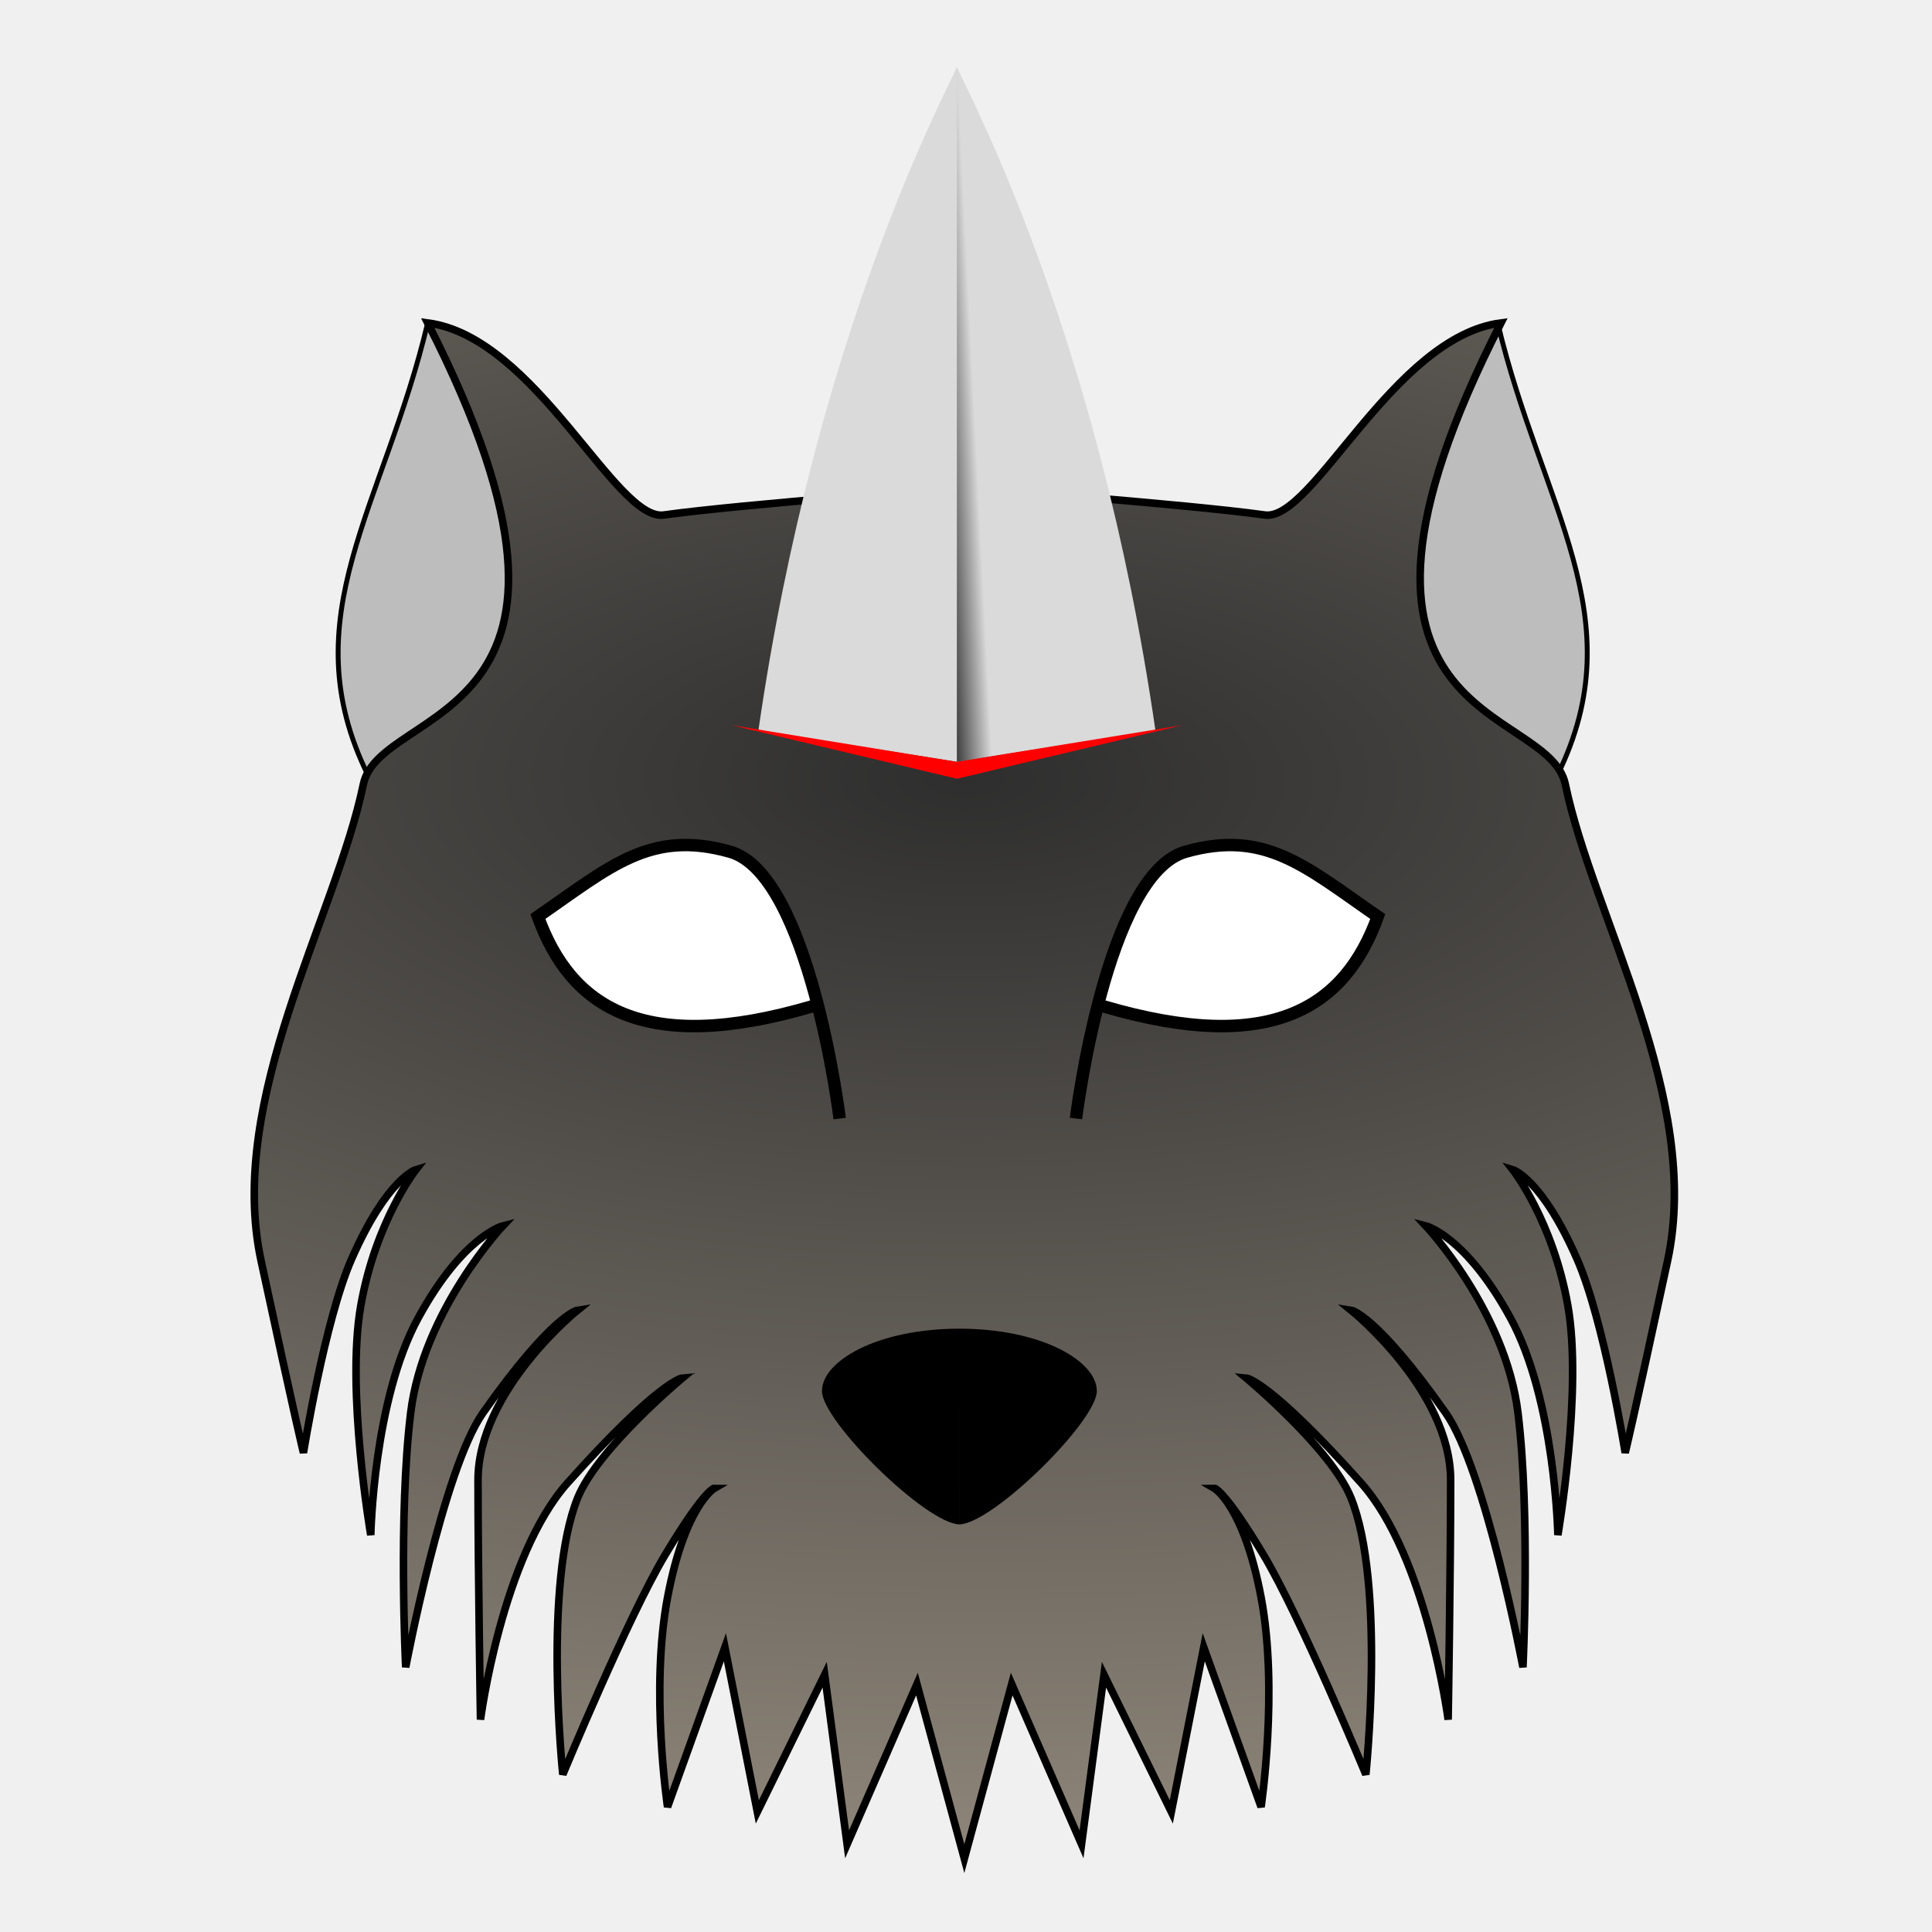
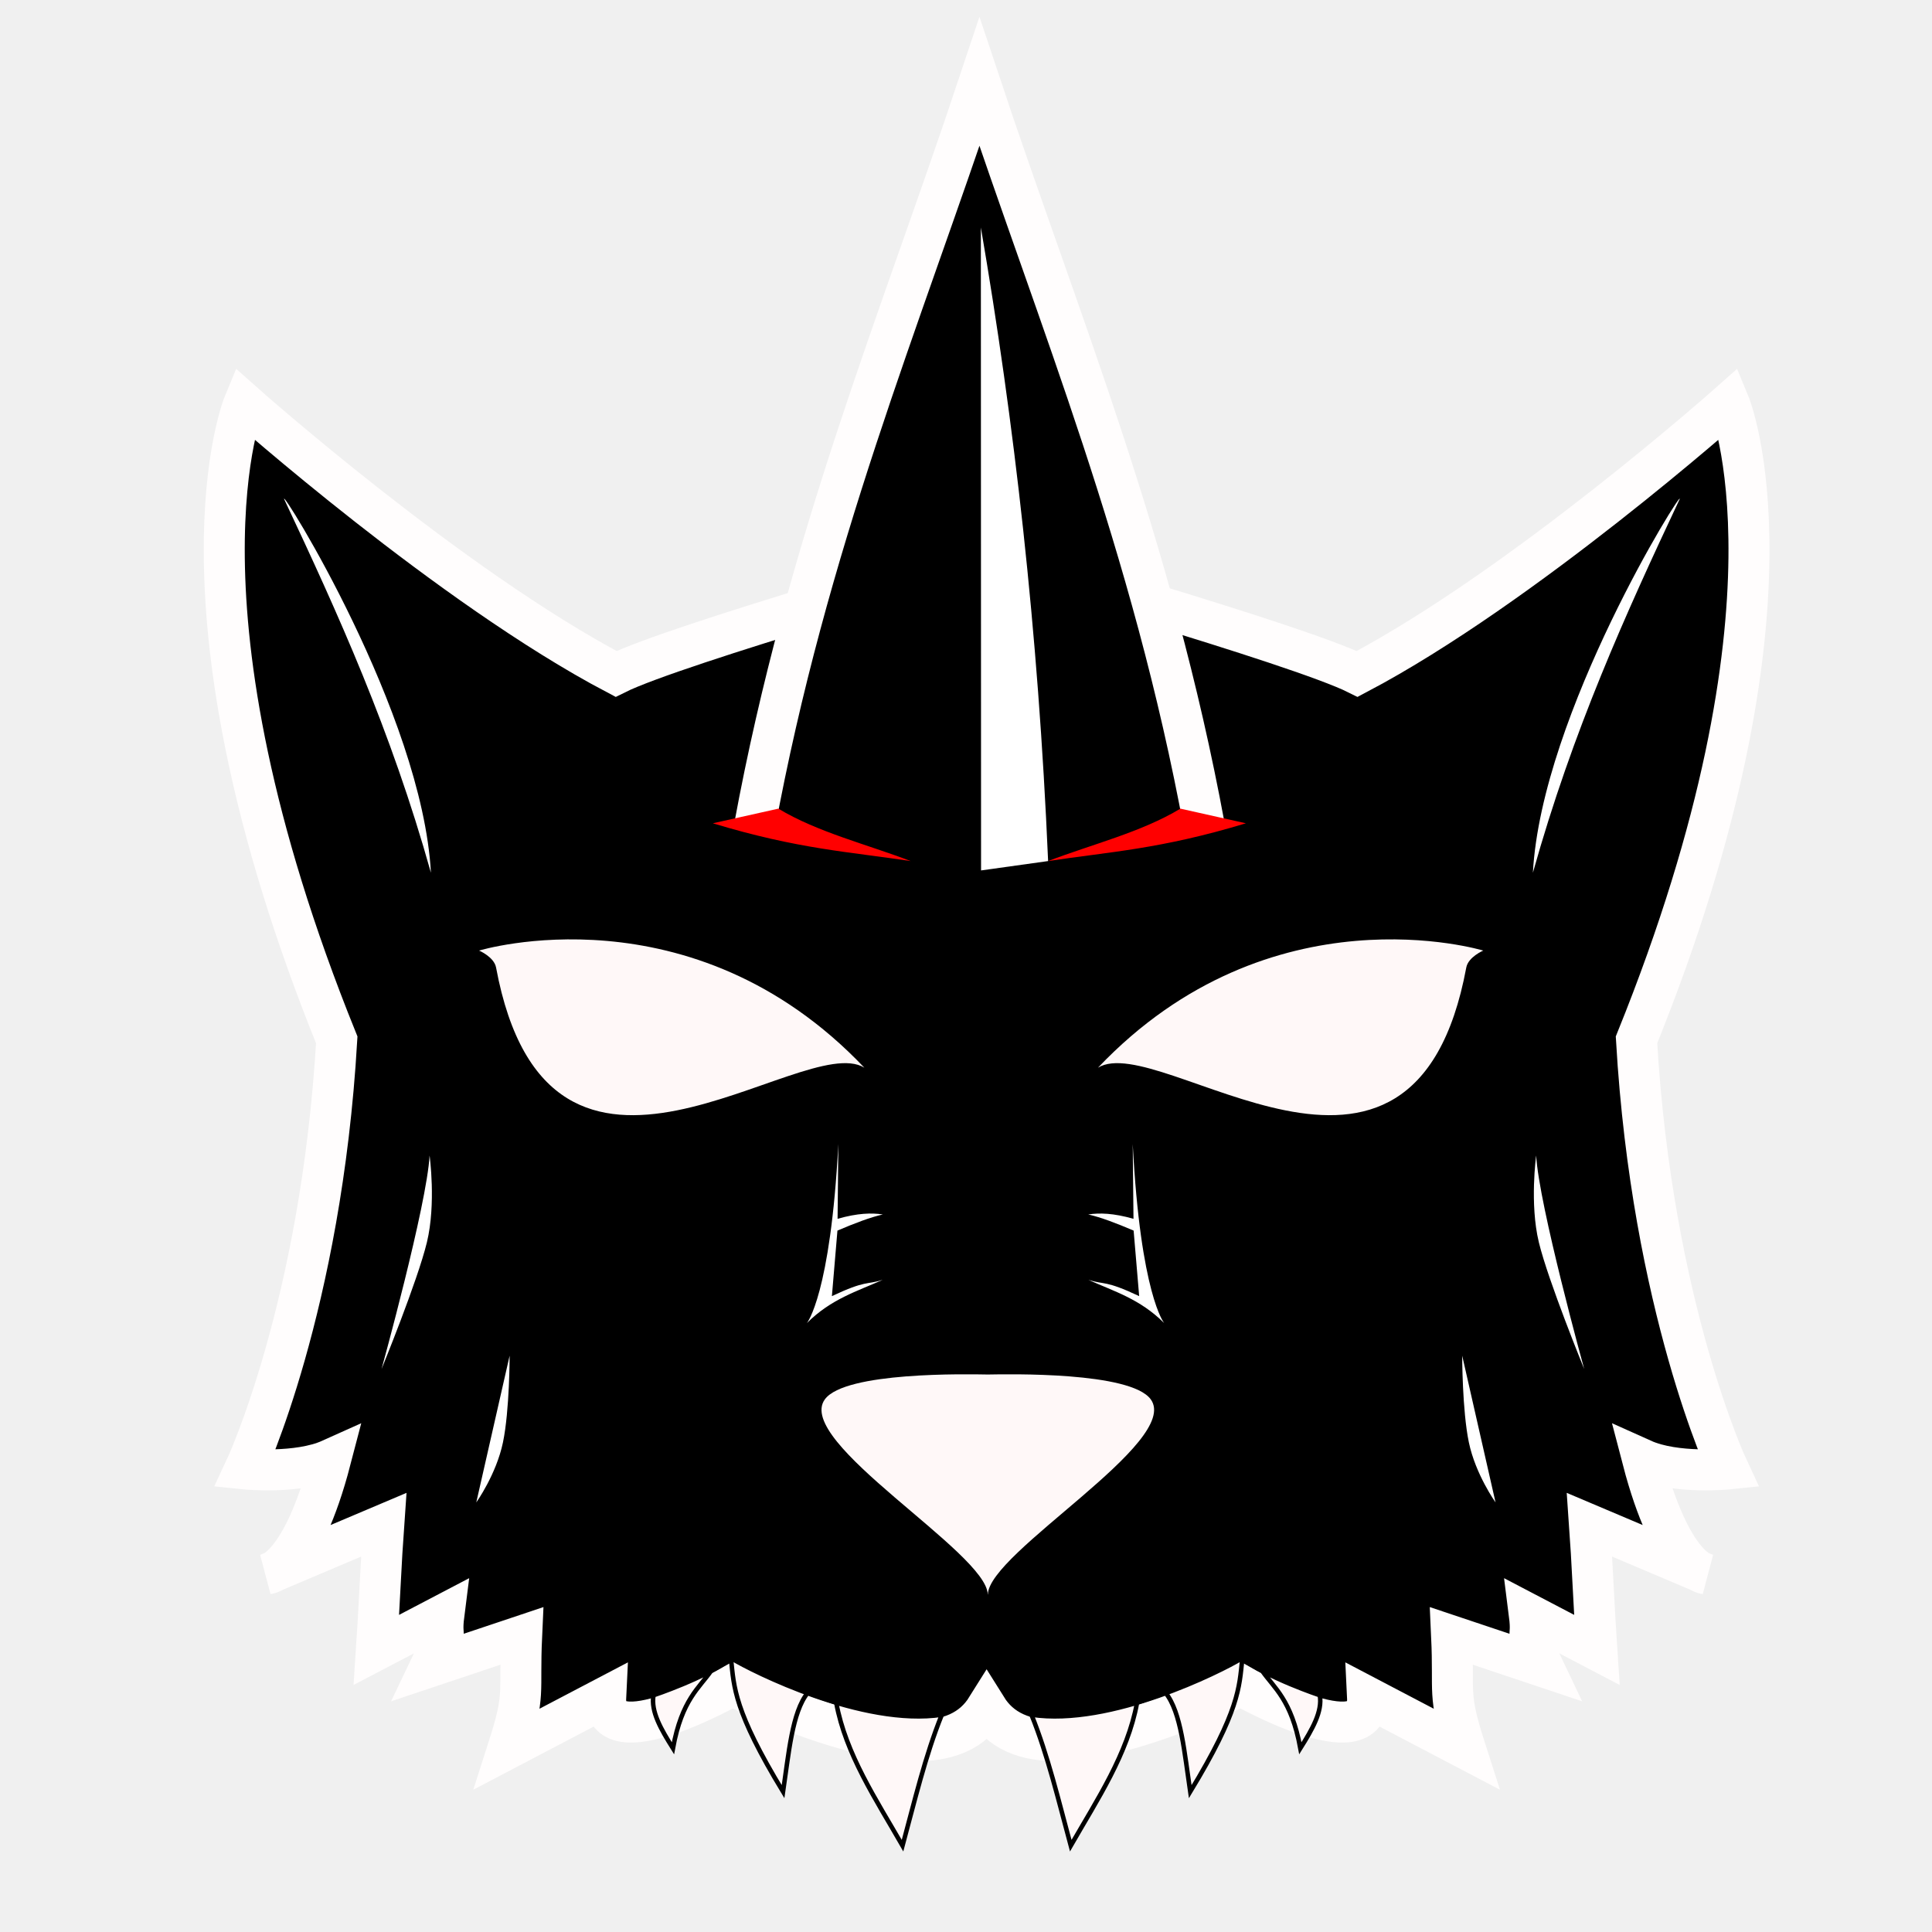
- <svg xmlns="http://www.w3.org/2000/svg" xmlns:xlink="http://www.w3.org/1999/xlink" width="128px" height="128px" viewBox="0 0 128 128" version="1.1" id="SVGRoot">
-   <defs id="defs4518">
-     <linearGradient id="linearGradient5249-5">
-       <stop style="stop-color:#2e2e2e;stop-opacity:1" offset="0" id="stop5245" />
-       <stop style="stop-color:#e3d3bc;stop-opacity:1" offset="1" id="stop5247" />
-     </linearGradient>
-     <linearGradient id="linearGradient5172">
-       <stop style="stop-color:#000000;stop-opacity:1;" offset="0" id="stop5168" />
-       <stop style="stop-color:#000000;stop-opacity:0" offset="1" id="stop5170" />
-     </linearGradient>
-     <linearGradient xlink:href="#linearGradient5172" id="linearGradient5176" gradientUnits="userSpaceOnUse" x1="53.061" y1="21.509" x2="55.532" y2="21.384" gradientTransform="matrix(1.321886,0,0,1.321886,-8.811729,-0.4973074)" />
-     <radialGradient xlink:href="#linearGradient5249-5" id="radialGradient5251" cx="57.141" cy="54.564" fx="57.141" fy="54.564" r="36.041" gradientTransform="matrix(-0.01966905,3.74122,-8.451668,-0.04443379,526.2077,-159.7597)" gradientUnits="userSpaceOnUse" />
-   </defs>
-   <g id="layer1" style="display:inline">
-     <path style="fill:#bdbdbd;fill-opacity:1;fill-rule:evenodd;stroke:#000000;stroke-width:0.325;stroke-linecap:butt;stroke-linejoin:bevel;stroke-miterlimit:4;stroke-dasharray:none;stroke-opacity:1" d="M 28.335,21.394 C 25.447,33.581 19.225,40.897 24.38,51.36 l 16.793,-7.243 z m 70.892,0 c 2.887,12.187 9.11,19.504 3.955,29.966 L 86.389,44.116 Z" id="path864" />
-     <path style="fill:url(#radialGradient5251);fill-opacity:1;fill-rule:evenodd;stroke:#000000;stroke-width:0.5;stroke-linecap:butt;stroke-linejoin:miter;stroke-miterlimit:4;stroke-dasharray:none;stroke-opacity:1" d="m 63.892,32.302 c -8.6e-5,6e-6 -14.72,1.092 -19.911,1.818 -3.198,0.447 -8.474,-11.791 -15.646,-12.726 13.73,26.907 -3.147,25.164 -4.264,30.571 -1.815,8.778 -9.088,20.82 -6.775,31.56 2.313,10.74 2.809,12.723 2.809,12.723 0,0 1.398,-8.747 3.184,-12.823 2.351,-5.362 4.269,-5.935 4.269,-5.935 0,0 -2.662,3.391 -3.654,9.009 -0.991,5.618 0.661,15.202 0.661,15.202 0,0 0.165,-8.923 3.139,-14.376 2.974,-5.453 5.618,-6.114 5.618,-6.114 0,0 -5.288,5.618 -6.114,12.393 -0.826,6.775 -0.33,16.854 -0.33,16.854 0,0 2.476,-13.099 5.122,-16.854 4.62,-6.556 6.265,-6.801 6.265,-6.801 0,0 -6.596,5.314 -6.596,11.263 0,5.948 0.165,15.863 0.165,15.863 0,0 1.41,-10.809 5.783,-15.697 6.107,-6.826 7.601,-6.94 7.601,-6.94 0,0 -5.616,4.677 -6.94,7.931 -2.307,5.671 -0.991,18.341 -0.991,18.341 0,0 4.336,-10.468 6.775,-14.541 2.665,-4.452 3.278,-4.43 3.278,-4.43 0,0 -1.956,1.125 -3.113,7.239 -1.157,6.114 0,13.88 0,13.88 l 3.8,-10.575 2.148,10.906 4.461,-9.088 1.487,11.236 4.627,-10.616 3.139,11.566 3.139,-11.566 4.627,10.616 1.487,-11.236 4.461,9.088 2.148,-10.906 3.8,10.575 c 0,0 1.157,-7.766 0,-13.88 -1.157,-6.114 -3.113,-7.239 -3.113,-7.239 0,0 0.612,-0.022 3.278,4.43 2.438,4.072 6.775,14.541 6.775,14.541 0,0 1.316,-12.67 -0.991,-18.341 -1.324,-3.254 -6.94,-7.931 -6.94,-7.931 0,0 1.494,0.113 7.601,6.94 4.374,4.889 5.783,15.697 5.783,15.697 0,0 0.165,-9.914 0.165,-15.863 0,-5.948 -6.596,-11.263 -6.596,-11.263 0,0 1.645,0.245 6.265,6.801 2.646,3.755 5.122,16.854 5.122,16.854 0,0 0.496,-10.079 -0.33,-16.854 -0.826,-6.775 -6.114,-12.393 -6.114,-12.393 0,0 2.644,0.661 5.618,6.114 2.974,5.453 3.139,14.376 3.139,14.376 0,0 1.652,-9.584 0.661,-15.202 -0.991,-5.618 -3.654,-9.009 -3.654,-9.009 0,0 1.919,0.573 4.269,5.935 1.787,4.076 3.184,12.823 3.184,12.823 0,0 0.496,-1.983 2.809,-12.723 2.313,-10.74 -4.96,-22.783 -6.775,-31.56 -1.118,-5.408 -17.994,-3.664 -4.264,-30.571 -7.172,0.935 -12.448,13.173 -15.646,12.726 -5.191,-0.726 -19.911,-1.818 -19.911,-1.818 z" id="path5077" />
-   </g>
-   <g id="layer2" style="display:inline">
-     <path style="display:inline;fill:#000000;fill-opacity:1;fill-rule:evenodd;stroke:none;stroke-width:1.322px;stroke-linecap:butt;stroke-linejoin:miter;stroke-opacity:1" d="m 63.562,88.028 c -5.467,0.005 -9.105,2.152 -9.105,4.135 0,1.983 6.861,8.765 9.106,8.833 M 63.562,88.028 c 5.467,0.005 9.105,2.152 9.105,4.135 0,1.983 -6.861,8.765 -9.106,8.833" id="path5079" />
-     <path style="display:inline;fill:#ffffff;fill-opacity:1;fill-rule:evenodd;stroke:#000000;stroke-width:0.824;stroke-linecap:butt;stroke-linejoin:miter;stroke-miterlimit:4;stroke-dasharray:none;stroke-opacity:1" d="m 55.63,74.107 c 0,0 -1.983,-16.193 -7.27,-17.68 -5.288,-1.487 -7.931,0.991 -12.723,4.296 2.148,5.948 6.94,9.253 18.176,5.948 m 17.474,7.436 c 0,0 1.983,-16.193 7.27,-17.68 5.288,-1.487 7.931,0.991 12.723,4.296 -2.148,5.948 -6.94,9.253 -18.176,5.948" id="path5081" />
-     <path style="fill:#dadada;fill-opacity:1;fill-rule:evenodd;stroke:none;stroke-width:1px;stroke-linecap:butt;stroke-linejoin:miter;stroke-opacity:1" d="M 63.398,50.474 50.246,48.401 C 54.062,21.973 62.665,6.186 63.398,4.43 64.131,6.186 72.734,21.973 76.551,48.401 Z m 3.95e-4,-46.177 c -1.32e-4,-1.319e-4 -2.64e-4,-2.634e-4 -3.95e-4,-3.945e-4 -1.31e-4,1.311e-4 -2.63e-4,2.626e-4 -3.95e-4,3.945e-4" id="path848" />
-     <path style="display:inline;fill:url(#linearGradient5176);fill-opacity:1;fill-rule:evenodd;stroke:none;stroke-width:1.322px;stroke-linecap:butt;stroke-linejoin:miter;stroke-opacity:1" d="M 63.396,4.625 63.394,50.474 75.128,48.578 Z" id="path5166" />
-     <path style="display:inline;fill:#ff0000;fill-opacity:1;fill-rule:evenodd;stroke:none;stroke-width:1.324;stroke-linecap:butt;stroke-linejoin:miter;stroke-miterlimit:4;stroke-dasharray:none;stroke-opacity:1" d="m 63.394,50.474 -14.952,-2.433 14.954,3.553 m 0.002,-1.119 14.952,-2.433 -14.954,3.553" id="path860" />
+ <svg xmlns="http://www.w3.org/2000/svg" width="512" height="512" viewBox="0 0 512 512" version="1.1" id="SVGRoot">
+   <defs id="defs861">
+     </defs>
+   <g id="layer1" transform="translate(0,256)">
+     <path style="fill:#000000;fill-opacity:1;fill-rule:evenodd;stroke:#fffdfd;stroke-width:10.86px;stroke-linecap:butt;stroke-linejoin:miter;stroke-opacity:1" d="m 260.785,-108.582 c 0,0 -81.888,23.362 -97.533,31.176 C 119.348,-100.53 64.672,-149.13 64.672,-149.13 c 0,0 -22.133,53.178 24.568,168.704 C 85.13,90.305 64.946,133.284 64.946,133.284 c 0,0 13.913,1.429 22.675,-2.512 -7.622,29.234 -16.566,30.286 -16.566,30.286 l 30.617,-12.97 c -0.557,7.647 -1.361,25.205 -1.902,33.135 l 17.871,-9.356 c -0.996,7.846 1.69,2.728 -3.585,13.783 l 24.181,-8.094 c -0.717,15.617 1.111,15.147 -3.585,29.769 l 25.864,-13.563 c -0.81,16.479 33.436,-3.045 33.436,-3.045 42.772,19.533 60.407,17.282 67.513,5.905 7.106,11.377 24.741,13.629 67.513,-5.905 0,0 34.247,19.524 33.436,3.045 l 25.864,13.563 c -4.695,-14.622 -2.867,-14.152 -3.585,-29.769 l 24.181,8.094 c -5.275,-11.055 -2.588,-5.937 -3.585,-13.783 l 17.871,9.356 c -0.541,-7.93 -1.345,-25.487 -1.902,-33.135 l 30.617,12.97 c 0,0 -8.944,-1.052 -16.566,-30.286 8.762,3.941 22.675,2.512 22.675,2.512 0,0 -20.184,-42.979 -24.295,-113.71 46.701,-115.526 24.568,-168.704 24.568,-168.704 0,0 -54.675,48.6 -98.58,71.724 -15.645,-7.814 -97.533,-31.176 -97.533,-31.176" id="path1925" />
+     <path style="fill:#000000;fill-opacity:1;fill-rule:evenodd;stroke:#fffdfd;stroke-width:10.877;stroke-linecap:butt;stroke-linejoin:miter;stroke-miterlimit:4;stroke-dasharray:none;stroke-opacity:1" d="m 199.916,-36.736 c 13.907,-75.423 38.443,-133.84 59.649,-197.586 21.205,63.746 45.741,122.163 59.649,197.586" id="path1931" />
+     <path style="fill:#fff8f8;fill-opacity:1;fill-rule:evenodd;stroke:none;stroke-width:10.86px;stroke-linecap:butt;stroke-linejoin:miter;stroke-opacity:1" d="m 126.965,-4.088 c 0,0 56.308,-17.163 102.1,31.038 -16.463,-10.125 -83.512,49.157 -97.604,-26.554 -0.519,-2.787 -4.496,-4.483 -4.496,-4.483 z m 266.113,0 c 0,0 -56.308,-17.163 -102.1,31.038 16.463,-10.125 83.512,49.157 97.604,-26.554 0.519,-2.787 4.496,-4.483 4.496,-4.483 z" id="path1939" />
+     <path style="fill:#ff0000;fill-opacity:1;fill-rule:evenodd;stroke:none;stroke-width:10.86px;stroke-linecap:butt;stroke-linejoin:miter;stroke-opacity:1" d="m 206.277,-41.701 c 10.302,6.23 23.47,9.458 35.055,13.892 -16.184,-2.461 -29.736,-3.132 -52.419,-10.012 m 123.902,-3.879 c -10.302,6.23 -23.47,9.458 -35.055,13.892 16.184,-2.461 29.736,-3.132 52.419,-10.012" id="path2367" />
+     <path style="fill:#ffffff;fill-opacity:1;fill-rule:evenodd;stroke:none;stroke-width:1.19px;stroke-linecap:butt;stroke-linejoin:miter;stroke-opacity:1" d="m 277.76,-27.809 -17.769,2.482 -0.052,-170.382 c 8.805,51.28 15.18,106.534 17.821,167.9 z" id="path1444" />
+     <path style="fill:#fff8f8;fill-opacity:1;fill-rule:evenodd;stroke:none;stroke-width:1.19px;stroke-linecap:butt;stroke-linejoin:miter;stroke-opacity:1" d="m 261.796,166.55 c 0.186,-11.118 51.415,-40.471 43.153,-51.724 -5.378,-7.324 -37.571,-6.661 -43.171,-6.567 -5.6,-0.094 -37.793,-0.757 -43.171,6.567 -8.262,11.253 42.967,40.606 43.153,51.724" id="path1446" />
+     <path style="fill:#ffffff;fill-opacity:1;fill-rule:evenodd;stroke:none;stroke-width:1.19px;stroke-linecap:butt;stroke-linejoin:miter;stroke-opacity:1" d="m 222.17,47.177 c -2.085,39.934 -8.331,47.446 -8.329,47.448 6.407,-6.397 13.3,-8.413 20.08,-11.453 -4.414,1.393 -4.332,0.019 -13.461,4.313 l 1.469,-17.365 c 4.512,-1.928 8.701,-3.533 12.029,-4.276 -2.991,-0.454 -6.632,-0.367 -11.992,1.153 z m 78.013,0 c 2.085,39.934 8.331,47.446 8.329,47.448 -6.407,-6.397 -13.3,-8.413 -20.08,-11.453 4.414,1.393 4.332,0.019 13.461,4.313 l -1.469,-17.365 c -4.512,-1.928 -8.701,-3.533 -12.029,-4.276 2.991,-0.454 6.632,-0.367 11.992,1.153 z" id="path1450" />
+     <path style="fill:#fff8f8;fill-opacity:1;fill-rule:evenodd;stroke:#000000;stroke-width:1.19px;stroke-linecap:butt;stroke-linejoin:miter;stroke-opacity:1" d="m 193.85,183.48 c -7.01,5.248 -20.667,9.781 -20.667,9.781 -0.756,4.313 2.028,9.059 5.154,14.041 2.377,-12.947 6.991,-15.967 10.149,-20.562 l 5.259,-2.945 c 0.773,7.26 0.767,13.621 13.778,35.023 1.487,-10.013 2.396,-21.105 6.521,-26.188 l 7.573,2.629 c 2.507,13.605 10.515,25.593 17.564,37.863 3.188,-11.789 6.034,-23.844 10.412,-34.707 -20.931,3.156 -50.1,-11.505 -55.742,-14.935 z m 135.243,0 c 7.01,5.248 20.667,9.781 20.667,9.781 0.756,4.313 -2.028,9.059 -5.154,14.041 -2.377,-12.947 -6.991,-15.967 -10.149,-20.562 l -5.259,-2.945 c -0.773,7.26 -0.767,13.621 -13.778,35.023 -1.487,-10.013 -2.396,-21.105 -6.521,-26.188 l -7.573,2.629 c -2.507,13.605 -10.515,25.593 -17.564,37.863 -3.188,-11.789 -6.034,-23.844 -10.412,-34.707 20.931,3.156 50.1,-11.505 55.742,-14.935 z" id="path1472" />
+     <path style="fill:#ffffff;fill-opacity:1;fill-rule:evenodd;stroke:none;stroke-width:1px;stroke-linecap:butt;stroke-linejoin:miter;stroke-opacity:1" d="m 114.198,-24.721 c -2.298,-42.249 -40.057,-102.493 -38.891,-98.995 14.282,30.361 28.312,61.226 38.891,98.995 z m 292.035,0 c 2.298,-42.249 40.057,-102.493 38.891,-98.995 -14.282,30.361 -28.312,61.226 -38.891,98.995 z" id="path1524" />
+     <path style="fill:#ffffff;fill-opacity:1;fill-rule:evenodd;stroke:none;stroke-width:1px;stroke-linecap:butt;stroke-linejoin:miter;stroke-opacity:1" d="m 113.844,50.232 c -0.707,13.081 -12.728,56.569 -12.728,56.569 0,0 9.546,-23.335 12.021,-33.588 2.475,-10.253 0.707,-22.981 0.707,-22.981 z m 293.258,0 c 0.707,13.081 12.728,56.569 12.728,56.569 0,0 -9.546,-23.335 -12.021,-33.588 -2.475,-10.253 -0.707,-22.981 -0.707,-22.981 z" id="path1528" />
+     <path style="fill:#ffffff;fill-opacity:1;fill-rule:evenodd;stroke:none;stroke-width:1px;stroke-linecap:butt;stroke-linejoin:miter;stroke-opacity:1" d="m 126.219,142.156 8.839,-38.891 c 0,0 0,14.496 -1.768,22.981 -1.768,8.485 -7.071,15.91 -7.071,15.91 z m 270.115,0 -8.839,-38.891 c 0,0 0,14.496 1.768,22.981 1.768,8.485 7.071,15.91 7.071,15.91 z" id="path1532" />
  </g>
</svg>
